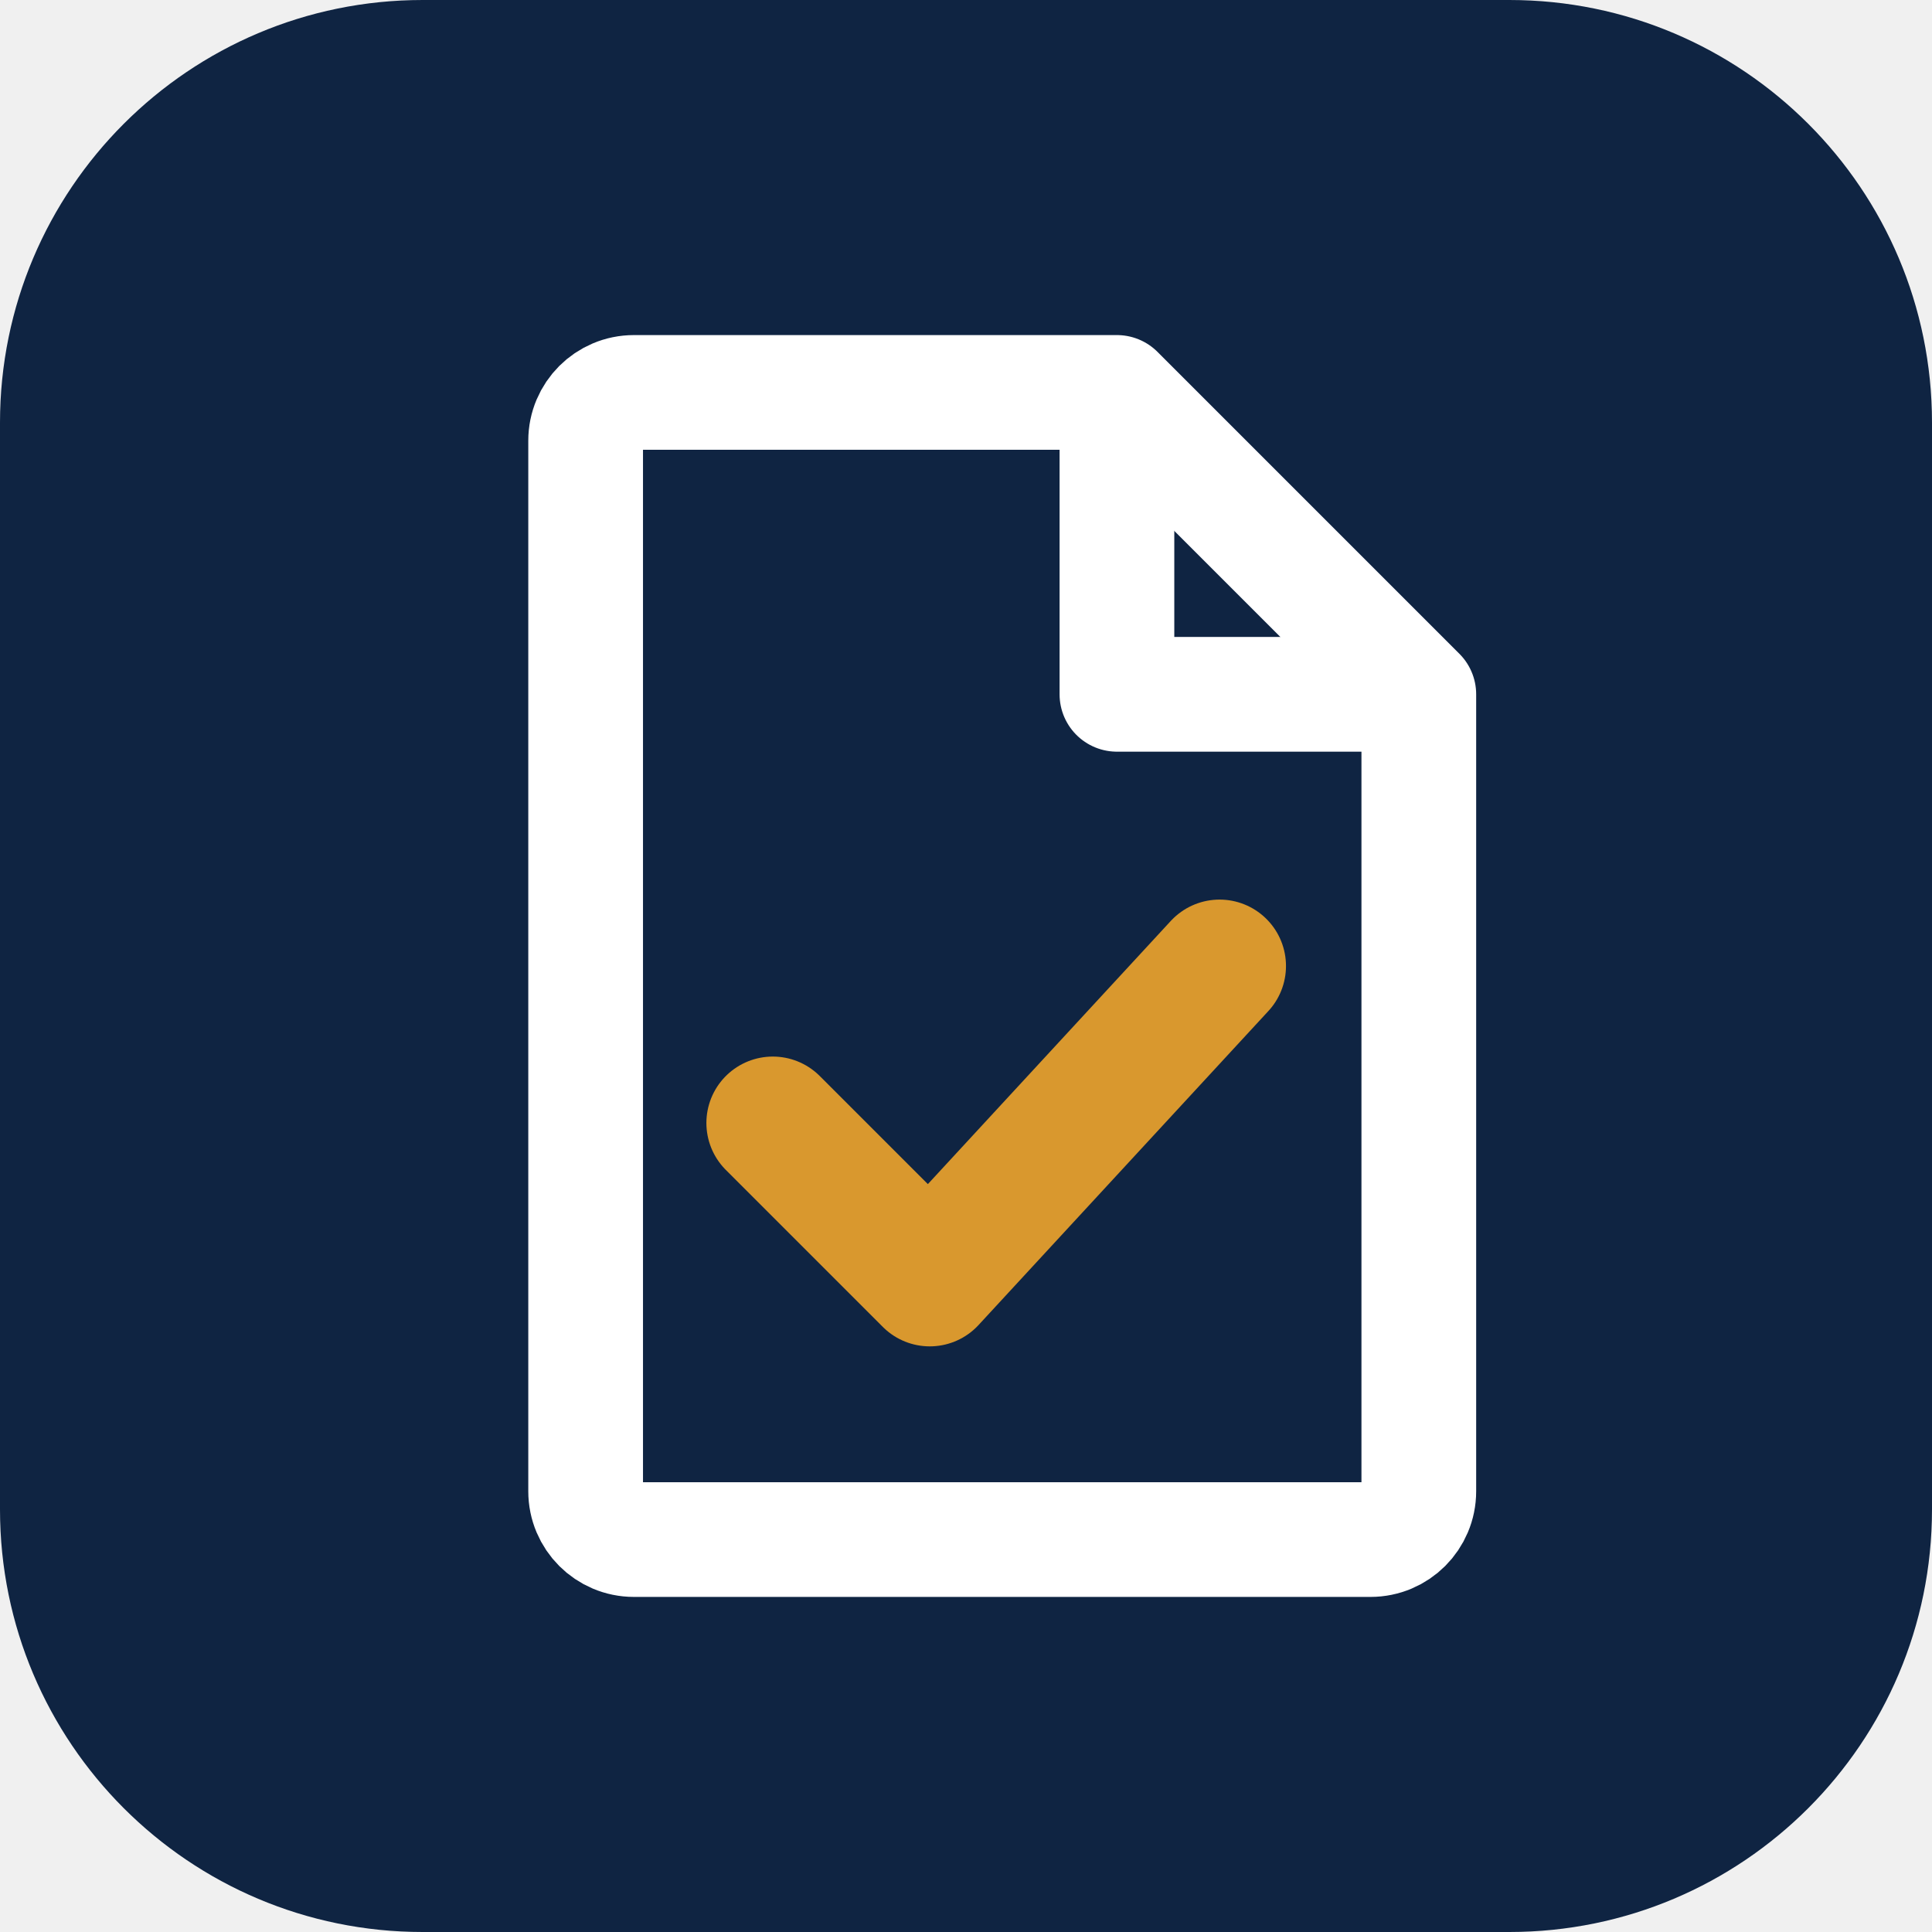
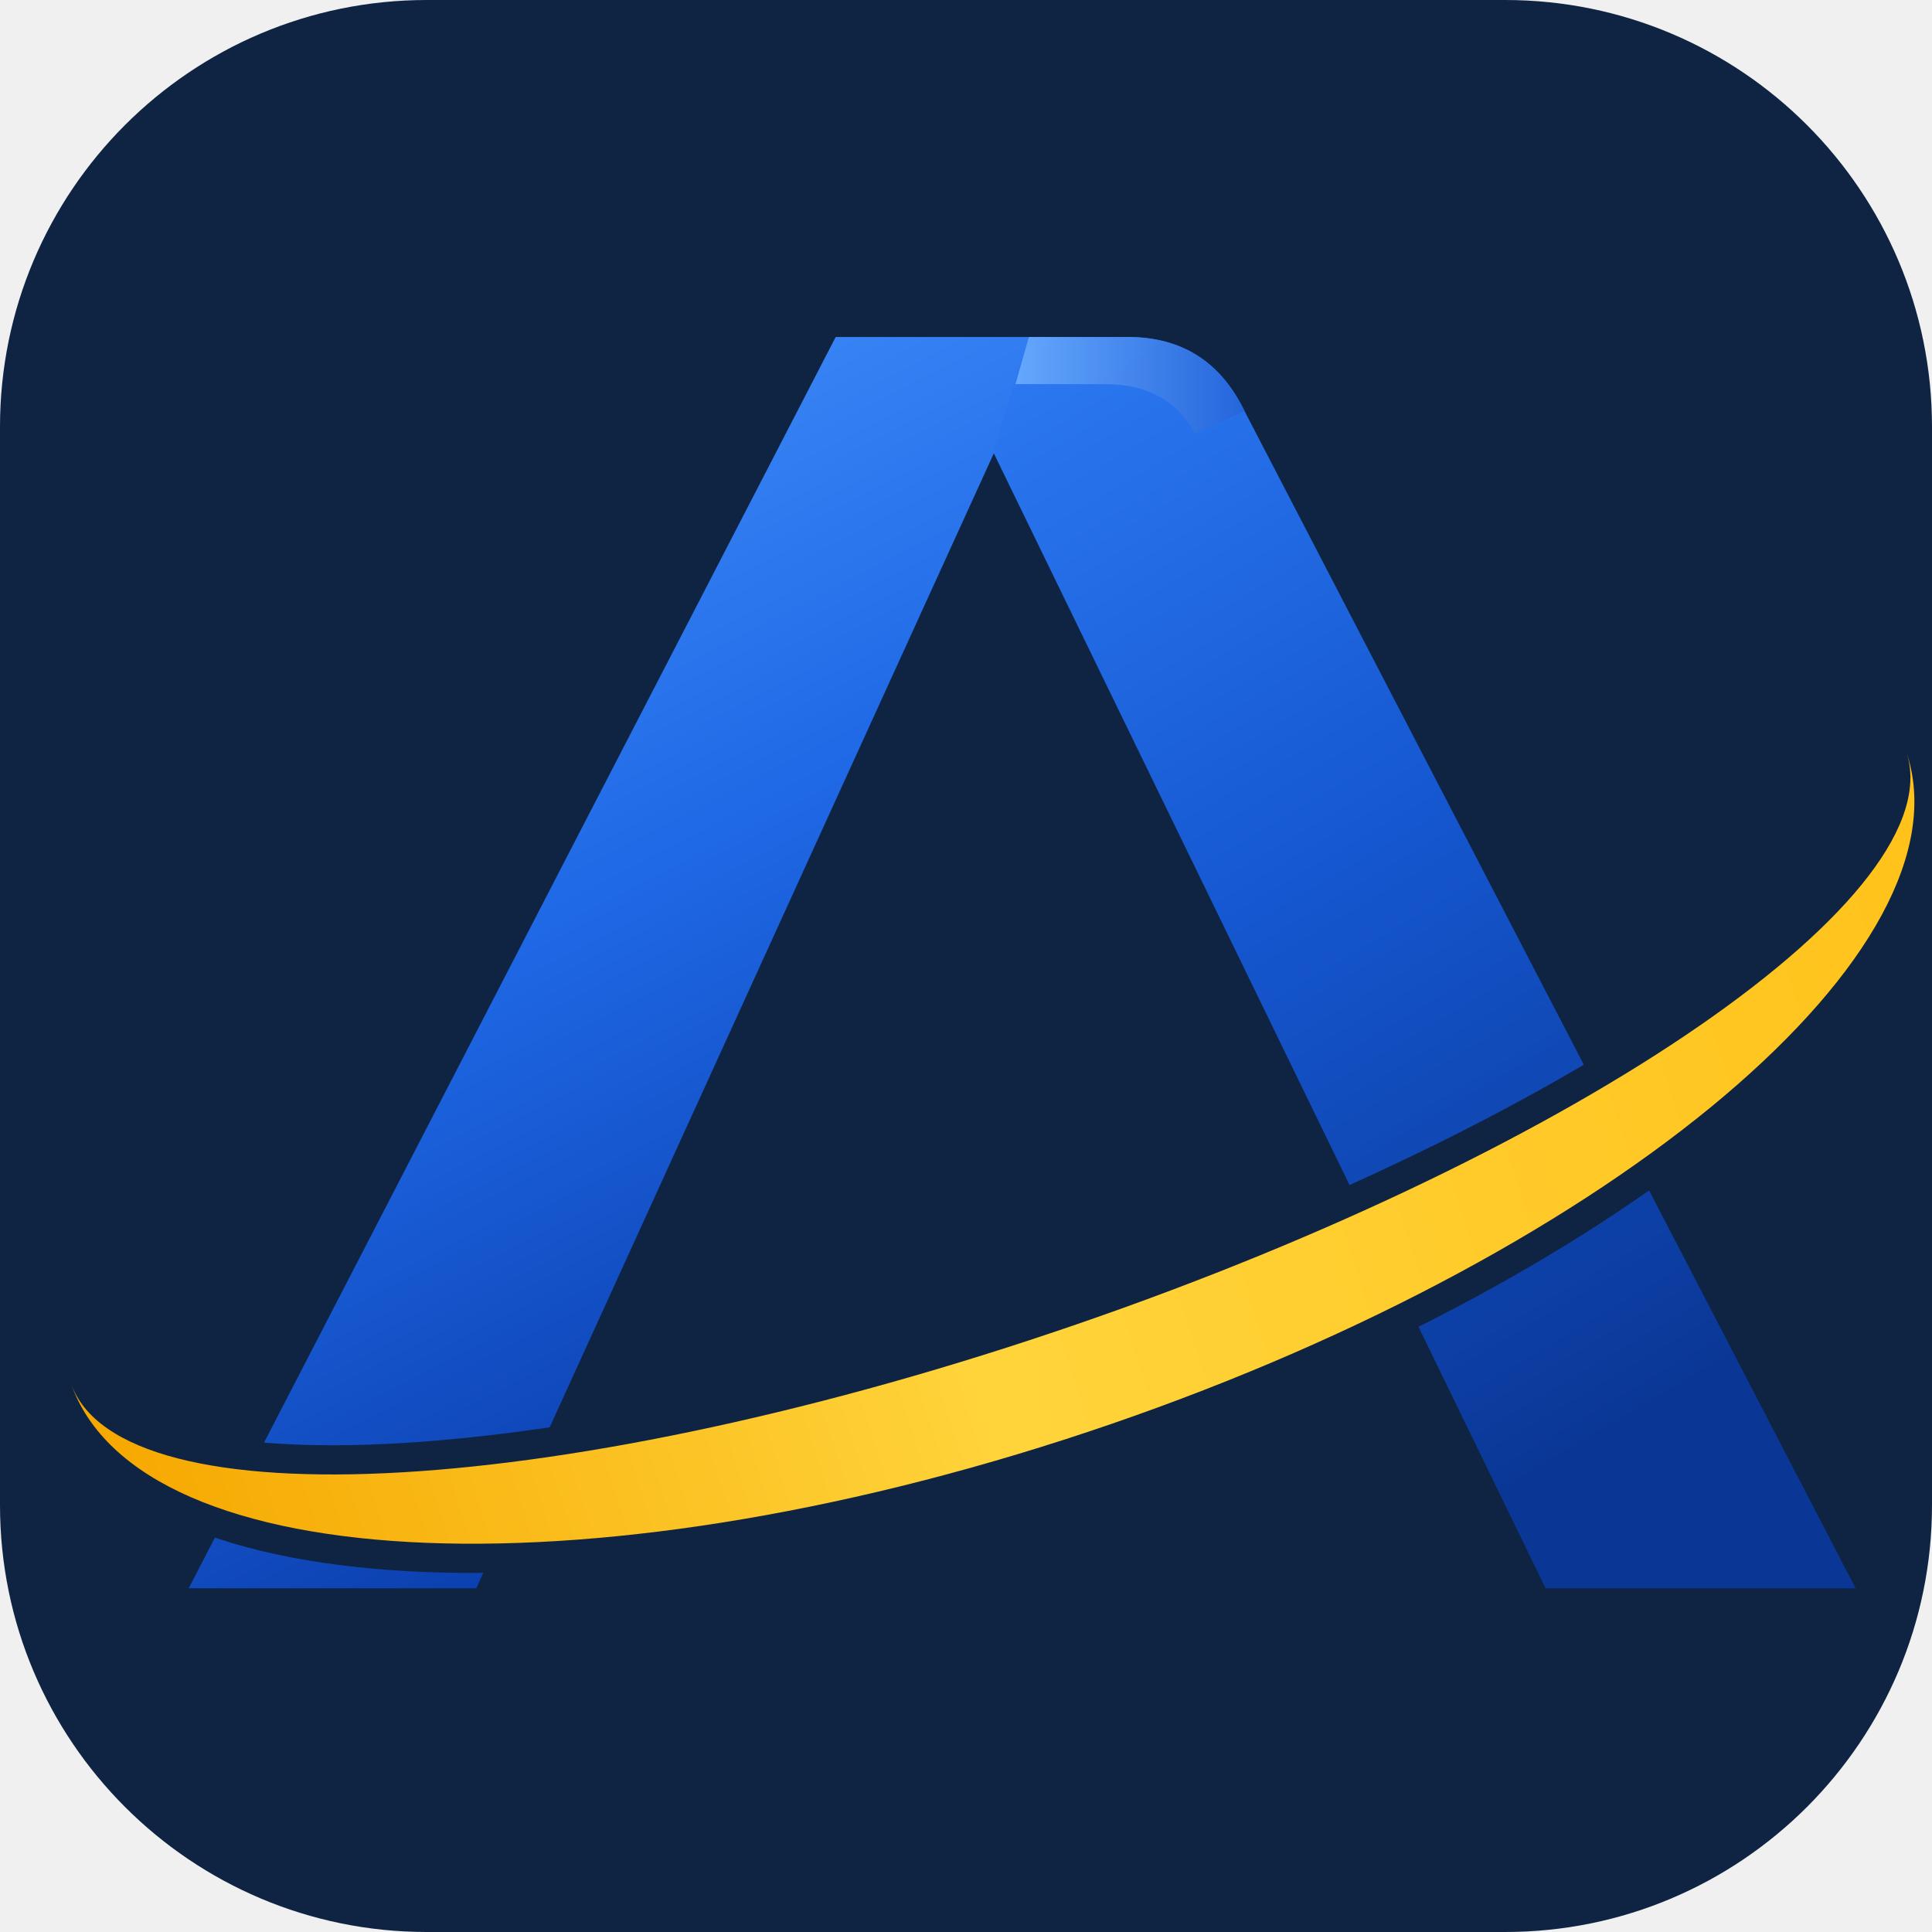
- <svg xmlns="http://www.w3.org/2000/svg" viewBox="0 0 32 32">
-   <rect width="32" height="32" rx="7" fill="#0F2442" />
-   <path d="M10.5 6.5h8l5 5v13.2a.8.8 0 0 1-.8.8H10.5a.8.8 0 0 1-.8-.8V7.3a.8.8 0 0 1 .8-.8z" fill="none" stroke="#fff" stroke-width="1.9" stroke-linejoin="round" />
-   <path d="M18.5 6.5v5h5" fill="none" stroke="#fff" stroke-width="1.9" stroke-linejoin="round" />
-   <path d="M12.8 18.6l2.6 2.6 4.8-5.2" fill="none" stroke="#D9982E" stroke-width="2.2" stroke-linecap="round" stroke-linejoin="round" />
+ <svg xmlns="http://www.w3.org/2000/svg" viewBox="20 -95 860 860">
+   <defs>
+     <linearGradient id="amL" x1="0" y1="0" x2="0.35" y2="1">
+       <stop offset="0" stop-color="#4A98FF" />
+       <stop offset=".55" stop-color="#1F68E6" />
+       <stop offset="1" stop-color="#0B3FAE" />
+     </linearGradient>
+     <linearGradient id="amR" x1="0" y1="0" x2="0.4" y2="1">
+       <stop offset="0" stop-color="#2D7BF4" />
+       <stop offset=".5" stop-color="#1557D0" />
+       <stop offset="1" stop-color="#0A3796" />
+     </linearGradient>
+     <linearGradient id="amF" x1="0" y1="0" x2="1" y2="0">
+       <stop offset="0" stop-color="#6FB0FF" />
+       <stop offset="1" stop-color="#2463DA" />
+     </linearGradient>
+     <linearGradient id="amG" x1="0" y1="0" x2="1" y2="0">
+       <stop offset="0" stop-color="#F6A800" />
+       <stop offset=".45" stop-color="#FFD43B" />
+       <stop offset="1" stop-color="#FFC21A" />
+     </linearGradient>
+   </defs>
+   <rect x="20" y="-95" width="860" height="860" rx="190" fill="#0F2442" />
+   <g class="m-legs">
+     <path d="M392 55 L486 55 L232 612 L104 612 Z" fill="url(#amL)" />
+     <path d="M462 106 L478 55 L522 55 Q558 55 574 88 L846 612 L708 612 Z" fill="url(#amR)" />
+     <path d="M478 55 L522 55 Q558 55 574 88 L552 98 Q540 76 512 76 L472 76 Z" fill="url(#amF)" opacity=".85" />
+   </g>
+   <g class="m-ring">
+     <g transform="translate(460 380) rotate(-19)">
+       <path d="M-432 0 A432 168 0 0 0 432 0 A414 116 0 0 1 -432 0 Z" fill="url(#amG)" stroke="#0F2442" stroke-width="26" stroke-linejoin="round" paint-order="stroke" />
+     </g>
+   </g>
</svg>
